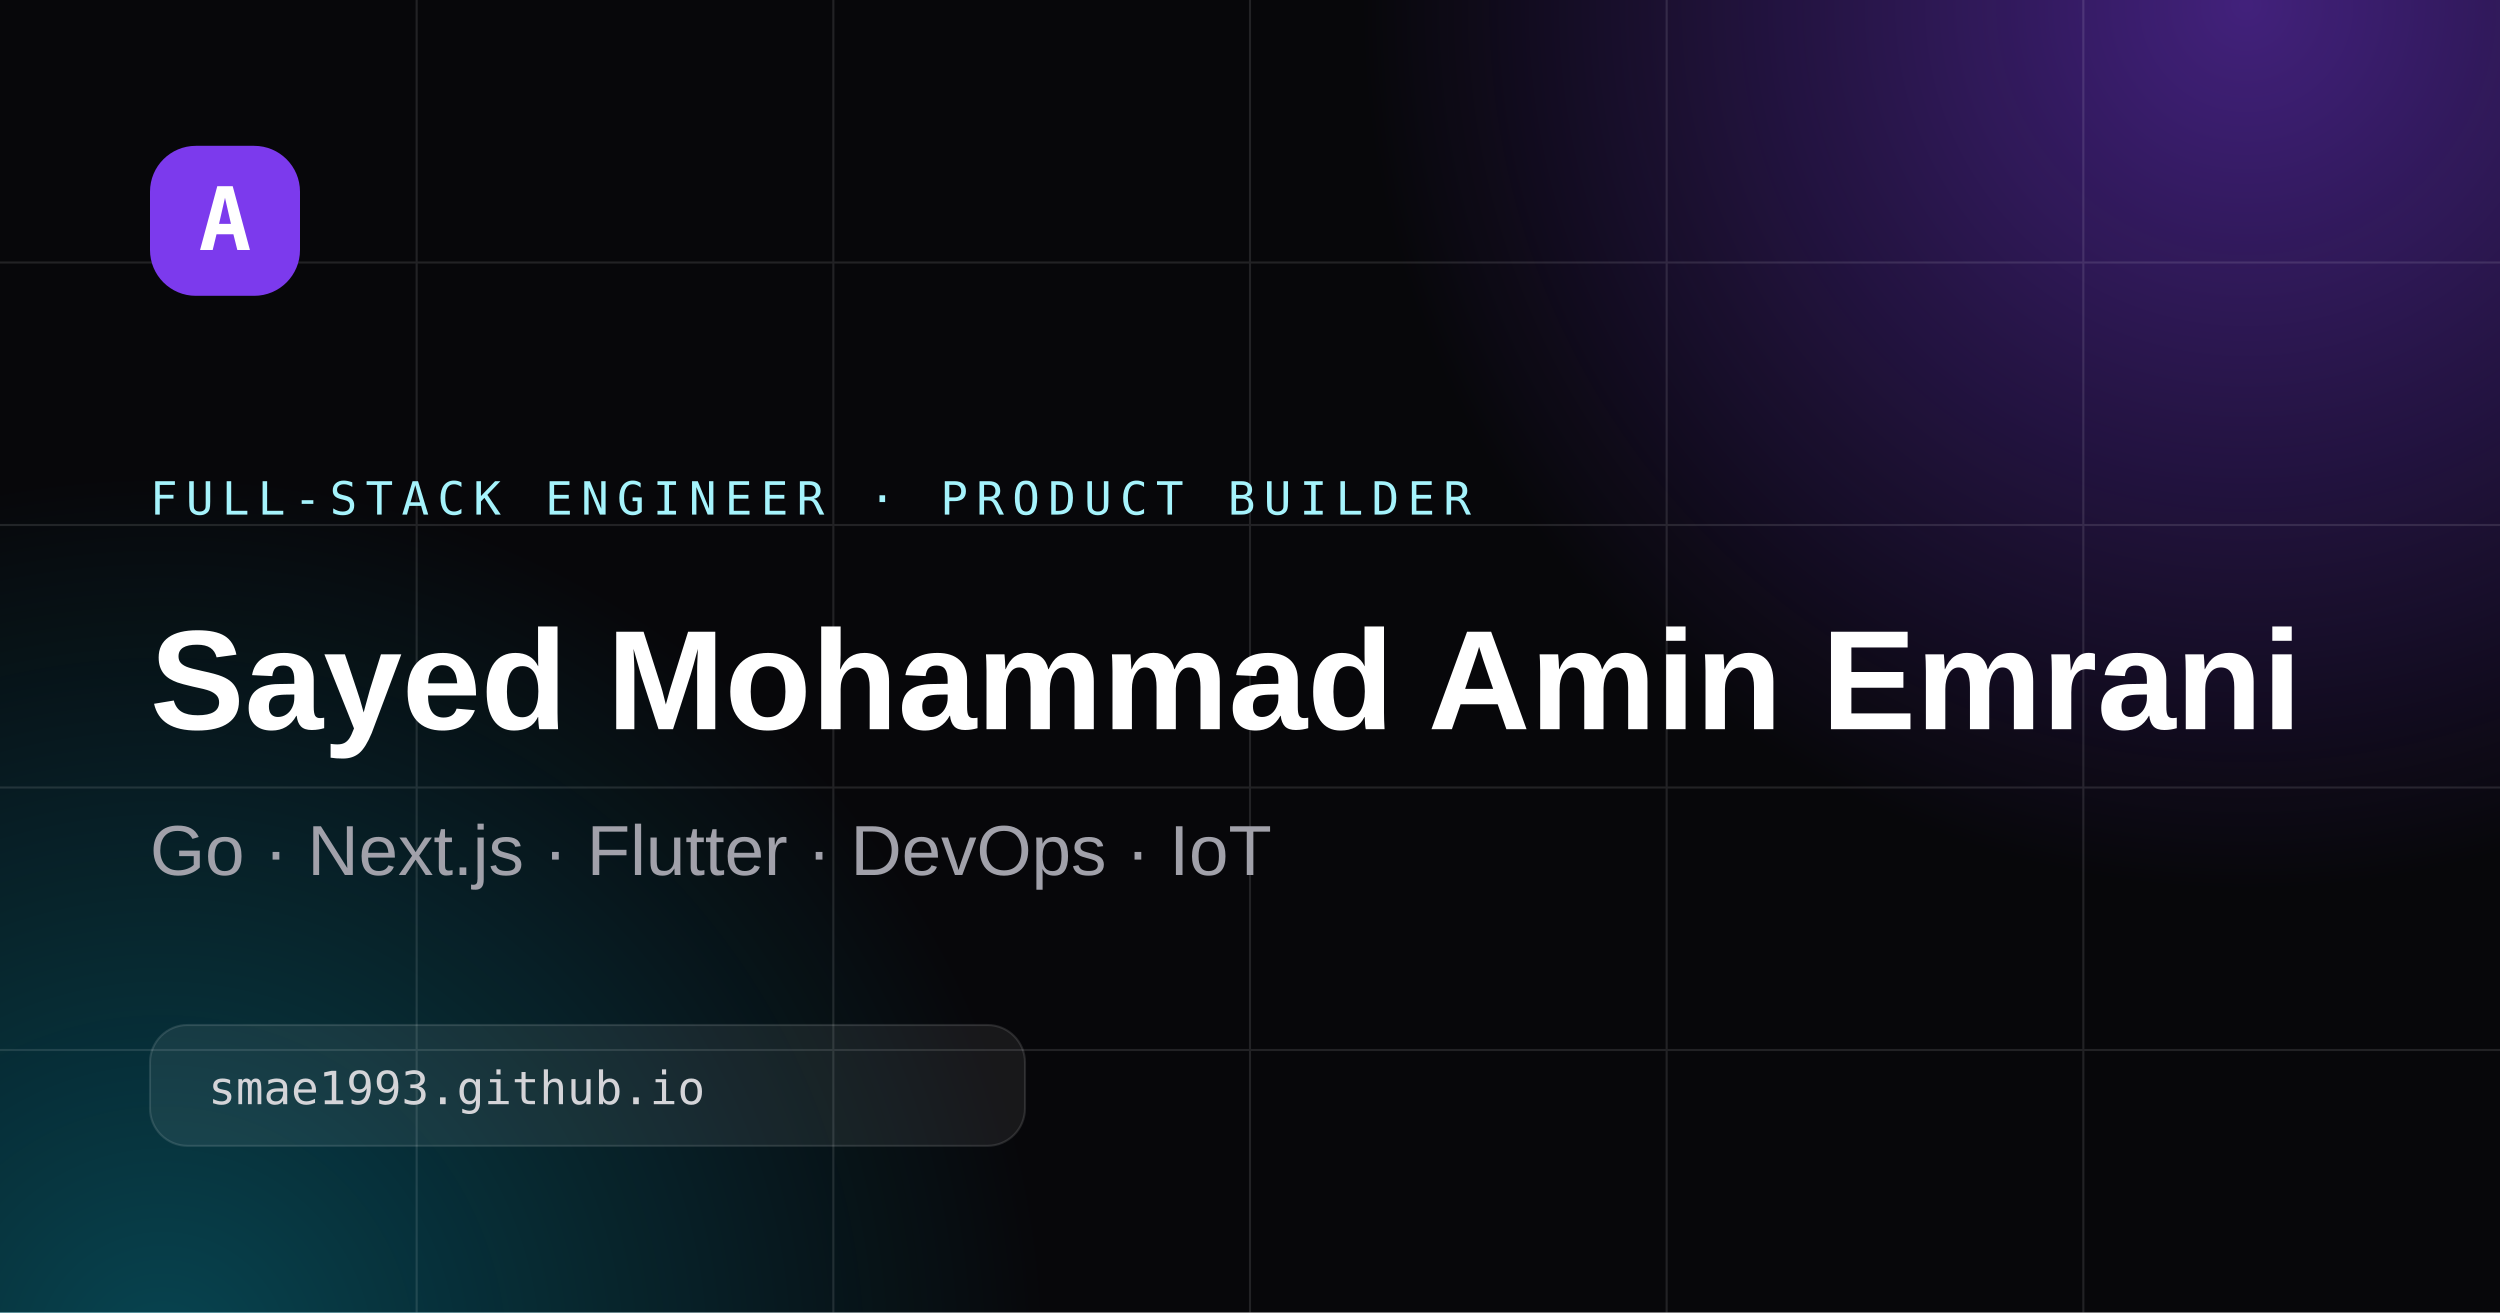
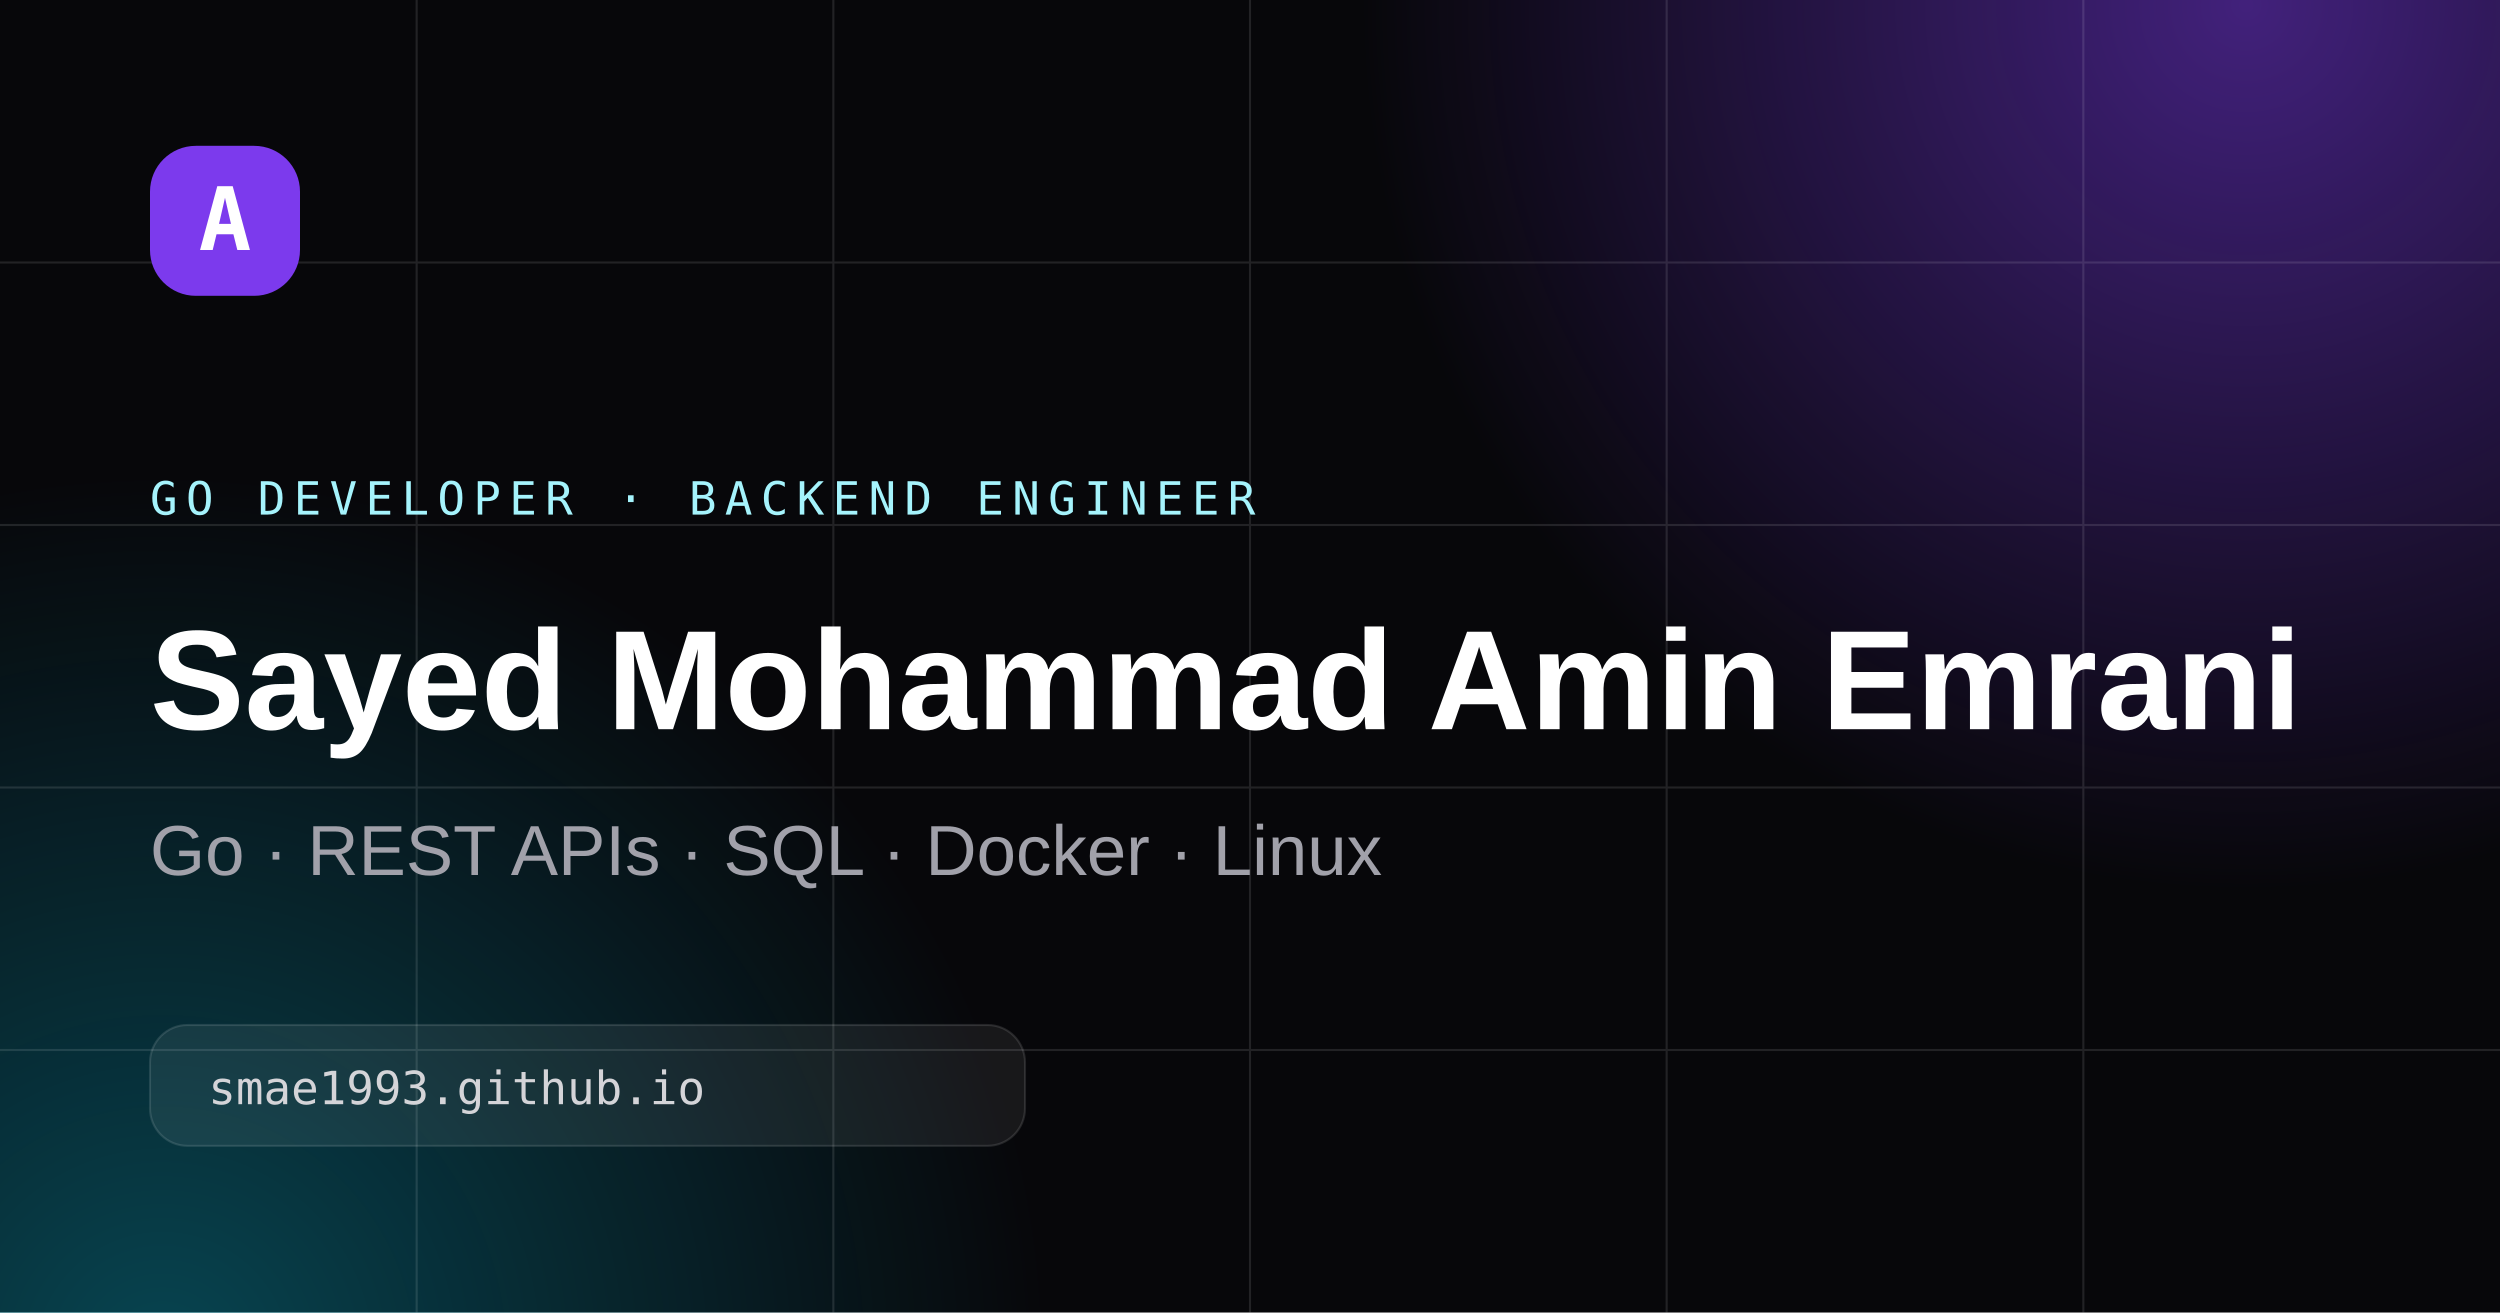
<svg xmlns="http://www.w3.org/2000/svg" width="1200" height="630" viewBox="0 0 1200 630">
  <defs>
    <linearGradient id="bg" x1="0" x2="1200" y2="630">
      <stop stop-color="#07070a" />
      <stop offset="1" stop-color="#151024" />
    </linearGradient>
    <radialGradient id="a">
      <stop stop-color="#7c3aed" stop-opacity=".5" />
      <stop offset="1" stop-color="#7c3aed" stop-opacity="0" />
    </radialGradient>
    <radialGradient id="b">
      <stop stop-color="#06b6d4" stop-opacity=".35" />
      <stop offset="1" stop-color="#06b6d4" stop-opacity="0" />
    </radialGradient>
  </defs>
  <rect width="1200" height="630" fill="url(#bg)" />
  <circle cx="1080" cy="0" r="430" fill="url(#a)" />
  <circle cx="80" cy="650" r="420" fill="url(#b)" />
  <g opacity=".11" stroke="#fff">
    <path d="M0 126h1200M0 252h1200M0 378h1200M0 504h1200" />
    <path d="M200 0v630M400 0v630M600 0v630M800 0v630M1000 0v630" />
  </g>
  <rect x="72" y="70" width="72" height="72" rx="22" fill="#7c3aed" />
  <text x="108" y="120" text-anchor="middle" fill="white" font-family="monospace" font-size="42" font-weight="700">A</text>
-   <text x="72" y="247" fill="#a5f3fc" font-family="monospace" font-size="22" letter-spacing="4">FULL-STACK ENGINEER · PRODUCT BUILDER</text>
+   <text x="72" y="247" fill="#a5f3fc" font-family="monospace" font-size="22" letter-spacing="4">GO DEVELOPER · BACKEND ENGINEER</text>
  <text x="72" y="350" fill="#fff" font-family="Arial, sans-serif" font-size="68" font-weight="700">Sayed Mohammad Amin Emrani</text>
-   <text x="72" y="420" fill="#a1a1aa" font-family="Arial, sans-serif" font-size="34">Go · Next.js · Flutter · DevOps · IoT</text>
+   <text x="72" y="420" fill="#a1a1aa" font-family="Arial, sans-serif" font-size="34">Go · REST APIs · SQL · Docker · Linux</text>
  <rect x="72" y="492" width="420" height="58" rx="18" fill="#fff" fill-opacity=".07" stroke="#fff" stroke-opacity=".12" />
  <text x="100" y="530" fill="#d4d4d8" font-family="monospace" font-size="22">smae1993.github.io</text>
</svg>
